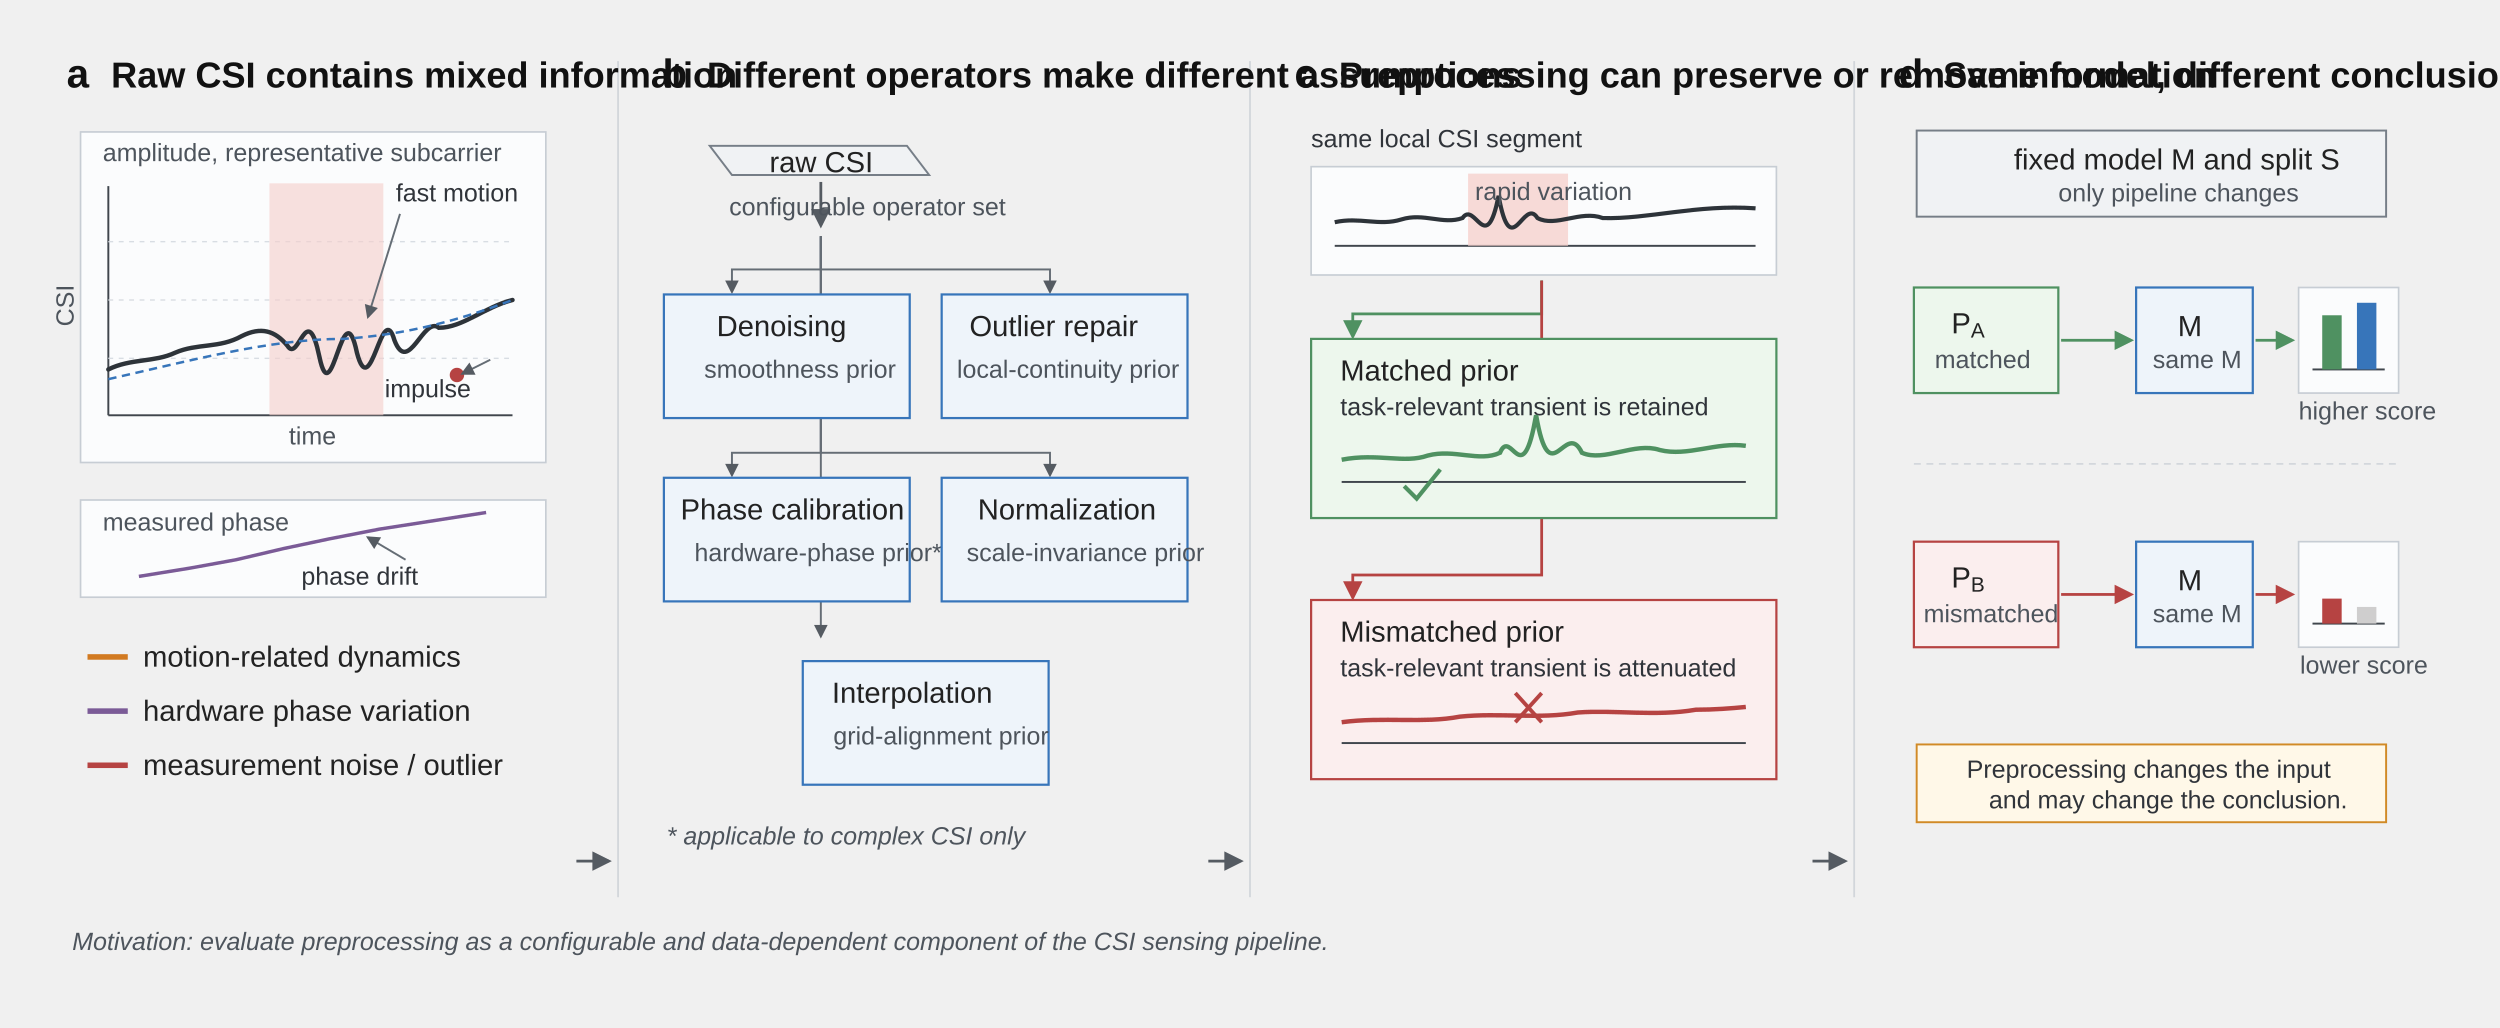
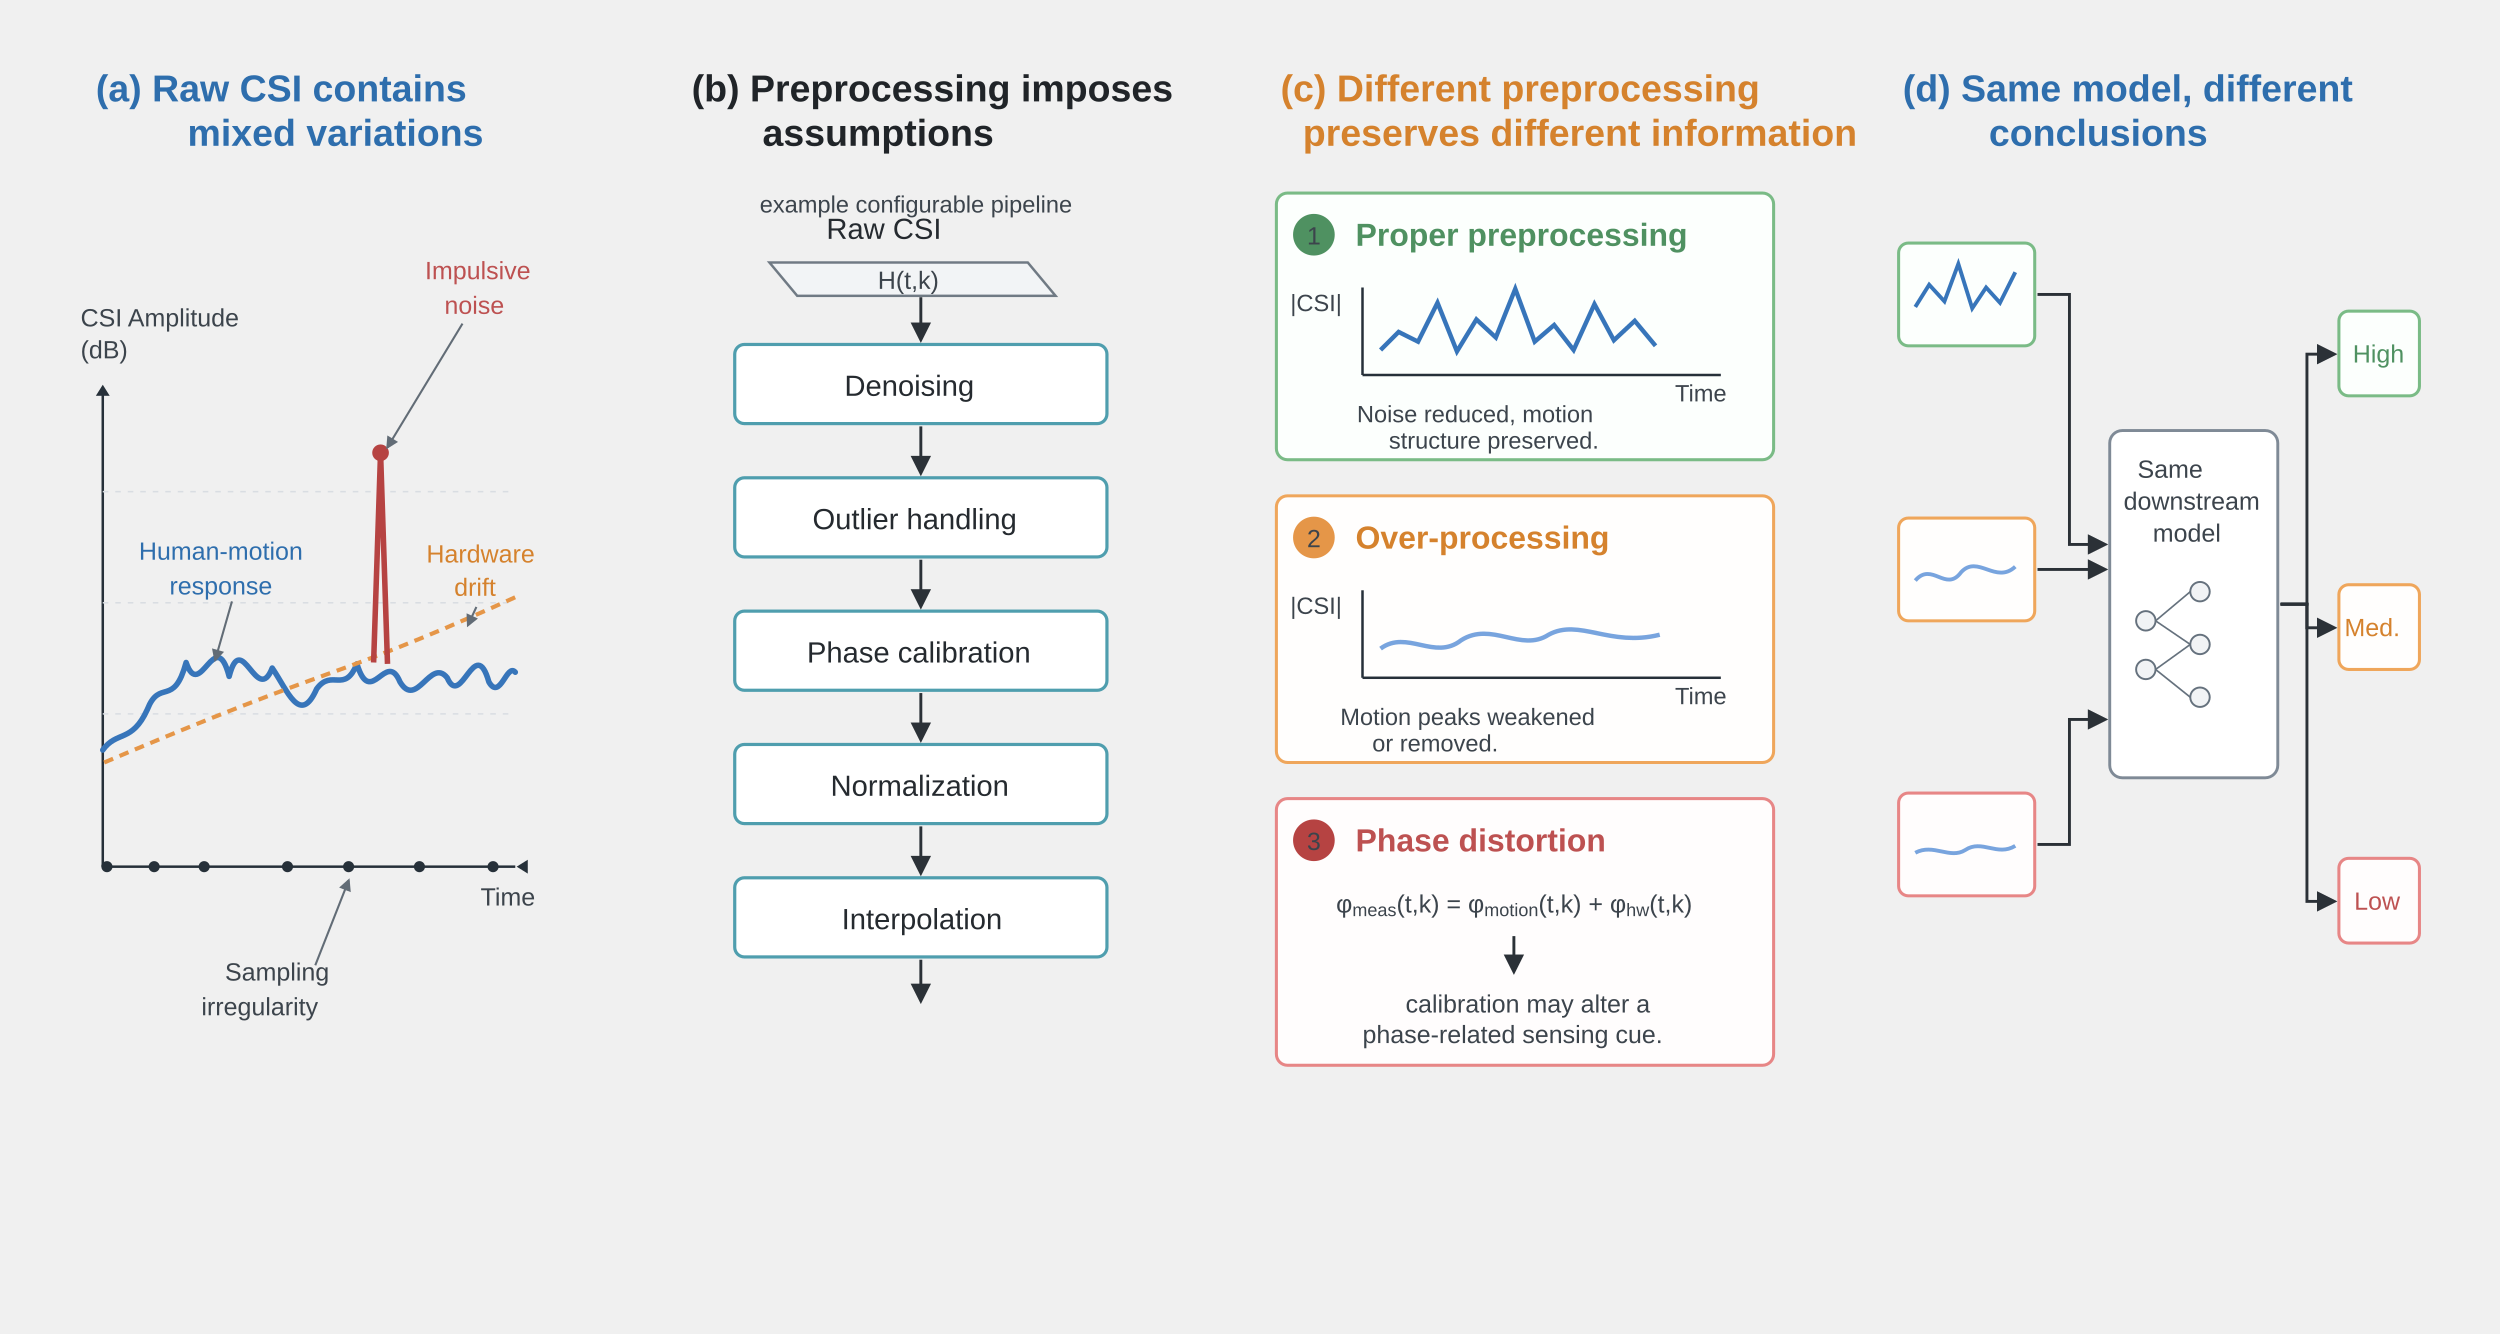
- <svg xmlns="http://www.w3.org/2000/svg" width="1800" height="740" viewBox="0 0 1800 740" role="img" aria-labelledby="fig-title fig-desc">
+ <svg xmlns="http://www.w3.org/2000/svg" width="1800" height="960" viewBox="0 0 1800 960" role="img" aria-labelledby="title desc">
  <defs>
    <style>
-       .panel-label { font-family: Arial, Helvetica, sans-serif; font-size: 29px; font-weight: 700; fill: #111111; }
-       .panel-title { font-family: Arial, Helvetica, sans-serif; font-size: 26px; font-weight: 700; fill: #111111; }
-       .body { font-family: Arial, Helvetica, sans-serif; font-size: 21px; fill: #222222; }
-       .body-sm { font-family: Arial, Helvetica, sans-serif; font-size: 18px; fill: #30343a; }
-       .small { font-family: Arial, Helvetica, sans-serif; font-size: 18px; fill: #4d545c; }
-       .italic { font-family: Arial, Helvetica, sans-serif; font-size: 18px; font-style: italic; fill: #4d545c; }
-       .axis { stroke: #40464d; stroke-width: 1.4; }
-       .grid { stroke: #d8dde3; stroke-width: 1; stroke-dasharray: 3.5 4; }
-       .divider { stroke: #d2d6db; stroke-width: 1.3; }
-       .frame { fill: #fbfcfd; stroke: #c7cdd4; stroke-width: 1.2; }
-       .block { fill: #eef4fa; stroke: #3775ba; stroke-width: 1.6; }
-       .control { fill: #f0f2f4; stroke: #767e87; stroke-width: 1.4; }
-       .good { fill: #edf7ed; stroke: #4f9161; stroke-width: 1.6; }
-       .bad { fill: #fbeeee; stroke: #b64342; stroke-width: 1.6; }
-       .main-arrow { fill: none; stroke: #555b62; stroke-width: 2; marker-end: url(#arrow-gray); }
-       .thin-arrow { fill: none; stroke: #656d75; stroke-width: 1.4; marker-end: url(#arrow-gray); }
-       .green-arrow { fill: none; stroke: #4f9161; stroke-width: 2; marker-end: url(#arrow-green); }
-       .red-arrow { fill: none; stroke: #b64342; stroke-width: 2; marker-end: url(#arrow-red); }
+       .head { font-family: Arial, Helvetica, sans-serif; font-size: 27px; font-weight: 700; fill: #202428; }
+       .head-sm { font-family: Arial, Helvetica, sans-serif; font-size: 23px; font-weight: 700; fill: #202428; }
+       .body { font-family: Arial, Helvetica, sans-serif; font-size: 21px; fill: #252a2f; }
+       .body-sm { font-family: Arial, Helvetica, sans-serif; font-size: 18px; fill: #3c444c; }
+       .note { font-family: Arial, Helvetica, sans-serif; font-size: 17px; fill: #3c444c; }
+       .axis { stroke: #263039; stroke-width: 1.8; }
+       .grid { stroke: #d9dde2; stroke-width: 1.1; stroke-dasharray: 4 5; }
+       .connector { fill: none; stroke: #2b3137; stroke-width: 2.1; marker-end: url(#arrow-black); }
+       .connector-thin { fill: none; stroke: #626c76; stroke-width: 1.5; marker-end: url(#arrow-gray); }
+       .blue-box { fill: #ffffff; stroke: #4f9eae; stroke-width: 2.3; }
+       .green-box { fill: #fcfffd; stroke: #7abb86; stroke-width: 2.2; }
+       .orange-box { fill: #fffefd; stroke: #efa65b; stroke-width: 2.2; }
+       .red-box { fill: #fffdfd; stroke: #e78686; stroke-width: 2.2; }
+       .model-box { fill: #ffffff; stroke: #7f8a96; stroke-width: 2.1; }
+       .green-text { fill: #4f9161; } .orange-text { fill: #d5822d; }
+       .red-text { fill: #bd5151; } .blue-text { fill: #2e6ead; }
    </style>
-     <marker id="arrow-gray" viewBox="0 0 10 10" refX="8.2" refY="5" markerWidth="7" markerHeight="7" orient="auto">
-       <path d="M0,0 L10,5 L0,10 Z" fill="#555b62" />
+     <marker id="arrow-black" viewBox="0 0 10 10" refX="8" refY="5" markerWidth="7" markerHeight="7" orient="auto">
+       <path d="M0 0 L10 5 L0 10 Z" fill="#2b3137" />
    </marker>
-     <marker id="arrow-green" viewBox="0 0 10 10" refX="8.2" refY="5" markerWidth="7" markerHeight="7" orient="auto">
-       <path d="M0,0 L10,5 L0,10 Z" fill="#4f9161" />
+     <marker id="arrow-gray" viewBox="0 0 10 10" refX="8" refY="5" markerWidth="6" markerHeight="6" orient="auto">
+       <path d="M0 0 L10 5 L0 10 Z" fill="#626c76" />
    </marker>
-     <marker id="arrow-red" viewBox="0 0 10 10" refX="8.2" refY="5" markerWidth="7" markerHeight="7" orient="auto">
-       <path d="M0,0 L10,5 L0,10 Z" fill="#b64342" />
-     </marker>
-     <clipPath id="a-wave-clip">
-       <rect x="58" y="118" width="335" height="213" />
-     </clipPath>
  </defs>
-   <line class="divider" x1="445" y1="44" x2="445" y2="646" />
-   <line class="divider" x1="900" y1="44" x2="900" y2="646" />
-   <line class="divider" x1="1335" y1="44" x2="1335" y2="646" />
  <g id="panel-a">
-     <text class="panel-label" x="48" y="63">a</text>
-     <text class="panel-title" x="80" y="63">Raw CSI contains mixed information</text>
-     <rect class="frame" x="58" y="95" width="335" height="238" />
-     <text class="small" x="74" y="116">amplitude, representative subcarrier</text>
-     <line class="axis" x1="78" y1="299" x2="369" y2="299" />
-     <line class="axis" x1="78" y1="134" x2="78" y2="299" />
-     <line class="grid" x1="78" y1="174" x2="369" y2="174" />
-     <line class="grid" x1="78" y1="216" x2="369" y2="216" />
-     <line class="grid" x1="78" y1="258" x2="369" y2="258" />
-     <text class="small" x="208" y="320">time</text>
-     <text class="small" x="53" y="235" transform="rotate(-90 53,235)">CSI</text>
-     <rect x="194" y="132" width="82" height="167" fill="#f6cfcB" opacity="0.62" />
-     <g clip-path="url(#a-wave-clip)">
-       <path d="M78 266 C94 258 111 261 126 254 C142 247 158 251 174 242 C188 235 198 238 207 249 C215 262 221 214 230 257 C239 300 247 206 257 254 C267 292 275 214 284 245 C294 271 305 227 316 236 C333 236 349 221 369 216" fill="none" stroke="#2d3339" stroke-width="3.2" stroke-linecap="round" />
-       <path d="M78 273 C136 260 194 244 247 244 C294 241 332 230 369 216" fill="none" stroke="#3775ba" stroke-width="1.8" stroke-dasharray="6 4" />
-     </g>
-     <circle cx="329" cy="270" r="5.2" fill="#b64342" />
-     <path d="M288 154 L265 228" class="thin-arrow" />
-     <text class="body-sm" x="285" y="145">fast motion</text>
-     <path d="M353 259 L333 269" class="thin-arrow" />
-     <text class="body-sm" x="277" y="286" fill="#b64342">impulse</text>
-     <rect class="frame" x="58" y="360" width="335" height="70" />
-     <text class="small" x="74" y="382">measured phase</text>
-     <path d="M100 415 L137 409 L170 403 L204 395 L237 388 L273 381 L350 369" fill="none" stroke="#7b5b97" stroke-width="2.5" />
-     <path d="M292 403 L265 387" class="thin-arrow" />
-     <text class="body-sm" x="217" y="421">phase drift</text>
-     <line x1="63" y1="473" x2="92" y2="473" stroke="#d27a21" stroke-width="4" />
-     <text class="body" x="103" y="480">motion-related dynamics</text>
-     <line x1="63" y1="512" x2="92" y2="512" stroke="#7b5b97" stroke-width="4" />
-     <text class="body" x="103" y="519">hardware phase variation</text>
-     <line x1="63" y1="551" x2="92" y2="551" stroke="#b64342" stroke-width="4" />
-     <text class="body" x="103" y="558">measurement noise / outlier</text>
+     <text class="head blue-text" x="69" y="73">(a) Raw CSI contains</text>
+     <text class="head blue-text" x="135" y="105">mixed variations</text>
+     <text class="body-sm" x="58" y="235">CSI Amplitude</text>
+     <text class="body-sm" x="58" y="258">(dB)</text>
+     <line class="axis" x1="74" y1="624" x2="371" y2="624" />
+     <line class="axis" x1="74" y1="279" x2="74" y2="624" />
+     <line class="grid" x1="74" y1="354" x2="371" y2="354" />
+     <line class="grid" x1="74" y1="434" x2="371" y2="434" />
+     <line class="grid" x1="74" y1="514" x2="371" y2="514" />
+     <text class="body-sm" x="346" y="652">Time</text>
+     <path d="M69 285 L74 277 L79 285" fill="#263039" />
+     <path d="M380 619 L372 624 L380 629" fill="#263039" />
+     <path d="M74 540 C84 526 95 535 106 511 C115 488 125 510 134 477 C144 506 155 449 165 487 C174 452 185 509 196 481 C207 497 216 523 228 496 C239 481 248 500 257 478 C267 511 278 467 288 491 C300 511 310 473 322 488 C332 511 342 456 352 491 C360 505 365 477 371 484" fill="none" stroke="#3775ba" stroke-width="4" stroke-linejoin="round" stroke-linecap="round" />
+     <path d="M75 549 C129 526 181 505 234 486 C282 469 325 451 371 430" fill="none" stroke="#e59648" stroke-width="3" stroke-dasharray="7 5" />
+     <path d="M269 477 L274 326 L279 478" fill="none" stroke="#b64342" stroke-width="4" />
+     <circle cx="274" cy="326" r="6" fill="#b64342" />
+     <text class="body-sm blue-text" x="100" y="403">Human-motion</text>
+     <text class="body-sm blue-text" x="122" y="428">response</text>
+     <path class="connector-thin" d="M167 433 L155 475" />
+     <text class="body-sm red-text" x="306" y="201">Impulsive</text>
+     <text class="body-sm red-text" x="320" y="226">noise</text>
+     <path class="connector-thin" d="M333 233 L279 322" />
+     <text class="body-sm orange-text" x="307" y="405">Hardware</text>
+     <text class="body-sm orange-text" x="327" y="429">drift</text>
+     <path class="connector-thin" d="M343 437 L337 450" />
+     <circle cx="77" cy="624" r="4" fill="#263039" />
+     <circle cx="111" cy="624" r="4" fill="#263039" />
+     <circle cx="147" cy="624" r="4" fill="#263039" />
+     <circle cx="207" cy="624" r="4" fill="#263039" />
+     <circle cx="251" cy="624" r="4" fill="#263039" />
+     <circle cx="302" cy="624" r="4" fill="#263039" />
+     <circle cx="355" cy="624" r="4" fill="#263039" />
+     <text class="body-sm" x="162" y="706" fill="#74518f">Sampling</text>
+     <text class="body-sm" x="145" y="731" fill="#74518f">irregularity</text>
+     <path class="connector-thin" d="M227 695 L251 634" />
  </g>
  <g id="panel-b">
-     <text class="panel-label" x="477" y="63">b</text>
-     <text class="panel-title" x="509" y="63">Different operators make different assumptions</text>
-     <polygon points="511,105 653,105 669,126 527,126" class="control" />
-     <text class="body" x="554" y="124">raw CSI</text>
-     <path class="main-arrow" d="M591 131 L591 162" />
-     <text class="small" x="525" y="155">configurable operator set</text>
-     <path d="M591 170 L591 194 L527 194 L527 210" class="thin-arrow" />
-     <path d="M591 170 L591 194 L756 194 L756 210" class="thin-arrow" />
-     <path d="M591 170 L591 326 L527 326 L527 342" class="thin-arrow" />
-     <path d="M591 170 L591 326 L756 326 L756 342" class="thin-arrow" />
-     <path d="M591 170 L591 458" class="thin-arrow" />
-     <rect class="block" x="478" y="212" width="177" height="89" />
-     <text class="body" x="516" y="242">Denoising</text>
-     <text class="small" x="507" y="272">smoothness prior</text>
-     <rect class="block" x="678" y="212" width="177" height="89" />
-     <text class="body" x="698" y="242">Outlier repair</text>
-     <text class="small" x="689" y="272">local-continuity prior</text>
-     <rect class="block" x="478" y="344" width="177" height="89" />
-     <text class="body" x="490" y="374">Phase calibration</text>
-     <text class="small" x="500" y="404">hardware-phase prior*</text>
-     <rect class="block" x="678" y="344" width="177" height="89" />
-     <text class="body" x="704" y="374">Normalization</text>
-     <text class="small" x="696" y="404">scale-invariance prior</text>
-     <rect class="block" x="578" y="476" width="177" height="89" />
-     <text class="body" x="599" y="506">Interpolation</text>
-     <text class="small" x="600" y="536">grid-alignment prior</text>
-     <text class="italic" x="480" y="608">* applicable to complex CSI only</text>
+     <text class="head" x="498" y="73" fill="#34816e">(b) Preprocessing imposes</text>
+     <text class="head" x="549" y="105" fill="#34816e">assumptions</text>
+     <text class="body" x="595" y="172">Raw CSI</text>
+     <polygon points="554,189 740,189 760,213 574,213" fill="#f2f4f6" stroke="#707a84" stroke-width="1.8" />
+     <text class="body-sm" x="632" y="208">H(t,k)</text>
+     <text class="note" x="547" y="153">example configurable pipeline</text>
+     <rect class="blue-box" x="529" y="248" width="268" height="57" rx="7" />
+     <text class="body" x="608" y="285">Denoising</text>
+     <path class="connector" d="M663 214 L663 244" />
+     <rect class="blue-box" x="529" y="344" width="268" height="57" rx="7" />
+     <text class="body" x="585" y="381">Outlier handling</text>
+     <path class="connector" d="M663 307 L663 340" />
+     <rect class="blue-box" x="529" y="440" width="268" height="57" rx="7" />
+     <text class="body" x="581" y="477">Phase calibration</text>
+     <path class="connector" d="M663 403 L663 436" />
+     <rect class="blue-box" x="529" y="536" width="268" height="57" rx="7" />
+     <text class="body" x="598" y="573">Normalization</text>
+     <path class="connector" d="M663 499 L663 532" />
+     <rect class="blue-box" x="529" y="632" width="268" height="57" rx="7" />
+     <text class="body" x="606" y="669">Interpolation</text>
+     <path class="connector" d="M663 595 L663 628" />
+     <path class="connector" d="M663 691 L663 720" />
  </g>
  <g id="panel-c">
-     <text class="panel-label" x="932" y="63">c</text>
-     <text class="panel-title" x="964" y="63">Preprocessing can preserve or remove information</text>
-     <text class="body-sm" x="944" y="106">same local CSI segment</text>
-     <rect class="frame" x="944" y="120" width="335" height="78" />
-     <line class="axis" x1="961" y1="177" x2="1264" y2="177" />
-     <rect x="1057" y="125" width="72" height="52" fill="#f6cfcB" opacity="0.75" />
-     <path d="M961 160 C979 156 993 163 1009 158 C1025 153 1039 162 1053 157 C1062 144 1070 186 1079 141 C1088 191 1097 141 1107 157 C1120 164 1138 151 1154 157 C1186 158 1222 147 1264 150" fill="none" stroke="#2d3339" stroke-width="3" />
-     <text class="small" x="1062" y="144" fill="#9d5b17">rapid variation</text>
-     <path d="M1110 202 L1110 226 L974 226 L974 242" class="green-arrow" />
-     <path d="M1110 202 L1110 414 L974 414 L974 430" class="red-arrow" />
-     <rect class="good" x="944" y="244" width="335" height="129" />
-     <text class="body" x="965" y="274" fill="#2f7643">Matched prior</text>
-     <text class="body-sm" x="965" y="299">task-relevant transient is retained</text>
-     <line class="axis" x1="966" y1="347" x2="1257" y2="347" />
-     <path d="M966 331 C992 326 1011 334 1028 328 C1047 323 1065 333 1080 326 C1088 307 1096 356 1106 299 C1116 357 1127 301 1139 326 C1155 333 1177 318 1195 324 C1215 329 1236 318 1257 321" fill="none" stroke="#4f9161" stroke-width="3.2" />
-     <path d="M1011 350 L1020 359 L1037 338" fill="none" stroke="#4f9161" stroke-width="3" />
-     <rect class="bad" x="944" y="432" width="335" height="129" />
-     <text class="body" x="965" y="462" fill="#a33232">Mismatched prior</text>
-     <text class="body-sm" x="965" y="487">task-relevant transient is attenuated</text>
-     <line class="axis" x1="966" y1="535" x2="1257" y2="535" />
-     <path d="M966 520 C996 516 1025 521 1051 516 C1080 513 1108 518 1136 513 C1163 511 1192 516 1221 511 C1234 511 1247 510 1257 509" fill="none" stroke="#b64342" stroke-width="3.2" />
-     <path d="M1091 499 L1110 520 M1110 499 L1091 520" stroke="#b64342" stroke-width="2.8" />
+     <text class="head orange-text" x="922" y="73">(c) Different preprocessing</text>
+     <text class="head orange-text" x="938" y="105">preserves different information</text>
+     <rect class="green-box" x="919" y="139" width="358" height="192" rx="8" />
+     <circle cx="946" cy="169" r="15" fill="#4f9161" />
+     <text class="body-sm" x="941" y="176" fill="#ffffff">1</text>
+     <text class="head-sm green-text" x="976" y="177">Proper preprocessing</text>
+     <line class="axis" x1="981" y1="270" x2="1239" y2="270" />
+     <line class="axis" x1="981" y1="207" x2="981" y2="270" />
+     <text class="note" x="929" y="224">|CSI|</text>
+     <path d="M994 252 L1007 239 L1021 246 L1035 218 L1049 253 L1063 230 L1077 243 L1091 208 L1105 246 L1119 234 L1133 252 L1148 219 L1162 245 L1177 231 L1192 249" fill="none" stroke="#3775ba" stroke-width="3.2" />
+     <text class="note" x="1206" y="289">Time</text>
+     <text class="note" x="977" y="304">Noise reduced, motion</text>
+     <text class="note" x="1000" y="323">structure preserved.</text>
+     <rect class="orange-box" x="919" y="357" width="358" height="192" rx="8" />
+     <circle cx="946" cy="387" r="15" fill="#e59648" />
+     <text class="body-sm" x="941" y="394" fill="#ffffff">2</text>
+     <text class="head-sm orange-text" x="976" y="395">Over-processing</text>
+     <line class="axis" x1="981" y1="488" x2="1239" y2="488" />
+     <line class="axis" x1="981" y1="425" x2="981" y2="488" />
+     <text class="note" x="929" y="442">|CSI|</text>
+     <path d="M994 467 C1013 453 1033 476 1052 461 C1074 447 1095 470 1115 457 C1137 445 1159 466 1195 457" fill="none" stroke="#78a4de" stroke-width="3.2" />
+     <text class="note" x="1206" y="507">Time</text>
+     <text class="note" x="965" y="522">Motion peaks weakened</text>
+     <text class="note" x="988" y="541">or removed.</text>
+     <rect class="red-box" x="919" y="575" width="358" height="192" rx="8" />
+     <circle cx="946" cy="605" r="15" fill="#b64342" />
+     <text class="body-sm" x="941" y="612" fill="#ffffff">3</text>
+     <text class="head-sm red-text" x="976" y="613">Phase distortion</text>
+     <text class="body-sm" x="962" y="657">φ<tspan baseline-shift="sub" font-size="13">meas</tspan>(t,k) = φ<tspan baseline-shift="sub" font-size="13">motion</tspan>(t,k) + φ<tspan baseline-shift="sub" font-size="13">hw</tspan>(t,k)</text>
+     <path class="connector" d="M1090 674 L1090 699" />
+     <text class="body-sm" x="1012" y="729">calibration may alter a</text>
+     <text class="body-sm" x="981" y="751">phase-related sensing cue.</text>
  </g>
  <g id="panel-d">
-     <text class="panel-label" x="1367" y="63">d</text>
-     <text class="panel-title" x="1399" y="63">Same model, different conclusion</text>
-     <rect class="control" x="1380" y="94" width="338" height="62" />
-     <text class="body" x="1450" y="122">fixed model M and split S</text>
-     <text class="small" x="1482" y="145">only pipeline changes</text>
-     <rect class="good" x="1378" y="207" width="104" height="76" />
-     <text class="body" x="1405" y="240" fill="#2f7643">P<tspan baseline-shift="sub" font-size="15">A</tspan>
-     </text>
-     <text class="small" x="1393" y="265">matched</text>
-     <path class="green-arrow" d="M1484 245 L1534 245" />
-     <rect class="block" x="1538" y="207" width="84" height="76" />
-     <text class="body" x="1568" y="242">M</text>
-     <text class="small" x="1550" y="265">same M</text>
-     <path class="green-arrow" d="M1624 245 L1650 245" />
-     <rect class="frame" x="1655" y="207" width="72" height="76" />
-     <line class="axis" x1="1665" y1="266" x2="1717" y2="266" />
-     <rect x="1672" y="227" width="14" height="39" fill="#4f9161" />
-     <rect x="1697" y="218" width="14" height="48" fill="#3775ba" />
-     <text class="small" x="1655" y="302">higher score</text>
-     <rect class="bad" x="1378" y="390" width="104" height="76" />
-     <text class="body" x="1405" y="423" fill="#a33232">P<tspan baseline-shift="sub" font-size="15">B</tspan>
-     </text>
-     <text class="small" x="1385" y="448">mismatched</text>
-     <path class="red-arrow" d="M1484 428 L1534 428" />
-     <rect class="block" x="1538" y="390" width="84" height="76" />
-     <text class="body" x="1568" y="425">M</text>
-     <text class="small" x="1550" y="448">same M</text>
-     <path class="red-arrow" d="M1624 428 L1650 428" />
-     <rect class="frame" x="1655" y="390" width="72" height="76" />
-     <line class="axis" x1="1665" y1="449" x2="1717" y2="449" />
-     <rect x="1672" y="431" width="14" height="18" fill="#b64342" />
-     <rect x="1697" y="437" width="14" height="12" fill="#cfcECE" />
-     <text class="small" x="1656" y="485">lower score</text>
-     <line x1="1378" y1="334" x2="1728" y2="334" stroke="#d2d6db" stroke-width="1.2" stroke-dasharray="5 4" />
-     <rect x="1380" y="536" width="338" height="56" fill="#fff8e8" stroke="#d18a26" stroke-width="1.4" />
-     <text class="body-sm" x="1416" y="560">Preprocessing changes the input</text>
-     <text class="body-sm" x="1432" y="582">and may change the conclusion.</text>
+     <text class="head blue-text" x="1370" y="73">(d) Same model, different</text>
+     <text class="head blue-text" x="1432" y="105">conclusions</text>
+     <rect class="green-box" x="1367" y="175" width="98" height="74" rx="7" />
+     <path d="M1379 221 L1389 205 L1400 217 L1410 190 L1420 222 L1430 207 L1440 218 L1451 196" fill="none" stroke="#3775ba" stroke-width="2.8" />
+     <rect class="orange-box" x="1367" y="373" width="98" height="74" rx="7" />
+     <path d="M1379 418 C1391 404 1401 427 1412 412 C1424 399 1437 421 1451 408" fill="none" stroke="#78a4de" stroke-width="2.8" />
+     <rect class="red-box" x="1367" y="571" width="98" height="74" rx="7" />
+     <path d="M1379 614 C1392 607 1404 619 1415 612 C1427 604 1438 617 1451 609" fill="none" stroke="#78a4de" stroke-width="2.8" />
+     <rect class="model-box" x="1519" y="310" width="121" height="250" rx="9" />
+     <text class="body-sm" x="1539" y="344">Same</text>
+     <text class="body-sm" x="1529" y="367">downstream</text>
+     <text class="body-sm" x="1550" y="390">model</text>
+     <circle cx="1545" cy="447" r="7" fill="#f1f3f5" stroke="#65717d" stroke-width="1.4" />
+     <circle cx="1545" cy="482" r="7" fill="#f1f3f5" stroke="#65717d" stroke-width="1.4" />
+     <circle cx="1584" cy="426" r="7" fill="#f1f3f5" stroke="#65717d" stroke-width="1.4" />
+     <circle cx="1584" cy="464" r="7" fill="#f1f3f5" stroke="#65717d" stroke-width="1.4" />
+     <circle cx="1584" cy="502" r="7" fill="#f1f3f5" stroke="#65717d" stroke-width="1.4" />
+     <path d="M1552 447 L1577 426 M1552 447 L1577 464 M1552 482 L1577 464 M1552 482 L1577 502" stroke="#65717d" stroke-width="1.2" />
+     <path class="connector" d="M1467 212 L1490 212 L1490 392 L1515 392" />
+     <path class="connector" d="M1467 410 L1515 410" />
+     <path class="connector" d="M1467 608 L1490 608 L1490 518 L1515 518" />
+     <path class="connector" d="M1642 435 L1661 435 L1661 255 L1680 255" />
+     <path class="connector" d="M1642 435 L1661 435 L1661 452 L1680 452" />
+     <path class="connector" d="M1642 435 L1661 435 L1661 649 L1680 649" />
+     <rect class="green-box" x="1684" y="224" width="58" height="61" rx="7" />
+     <text class="body-sm green-text" x="1694" y="261">High</text>
+     <rect class="orange-box" x="1684" y="421" width="58" height="61" rx="7" />
+     <text class="body-sm orange-text" x="1688" y="458">Med.</text>
+     <rect class="red-box" x="1684" y="618" width="58" height="61" rx="7" />
+     <text class="body-sm red-text" x="1695" y="655">Low</text>
  </g>
-   <path class="main-arrow" d="M415 620 L438 620" />
-   <path class="main-arrow" d="M870 620 L893 620" />
-   <path class="main-arrow" d="M1305 620 L1328 620" />
-   <text class="italic" x="52" y="684">Motivation: evaluate preprocessing as a configurable and data-dependent component of the CSI sensing pipeline.</text>
</svg>
